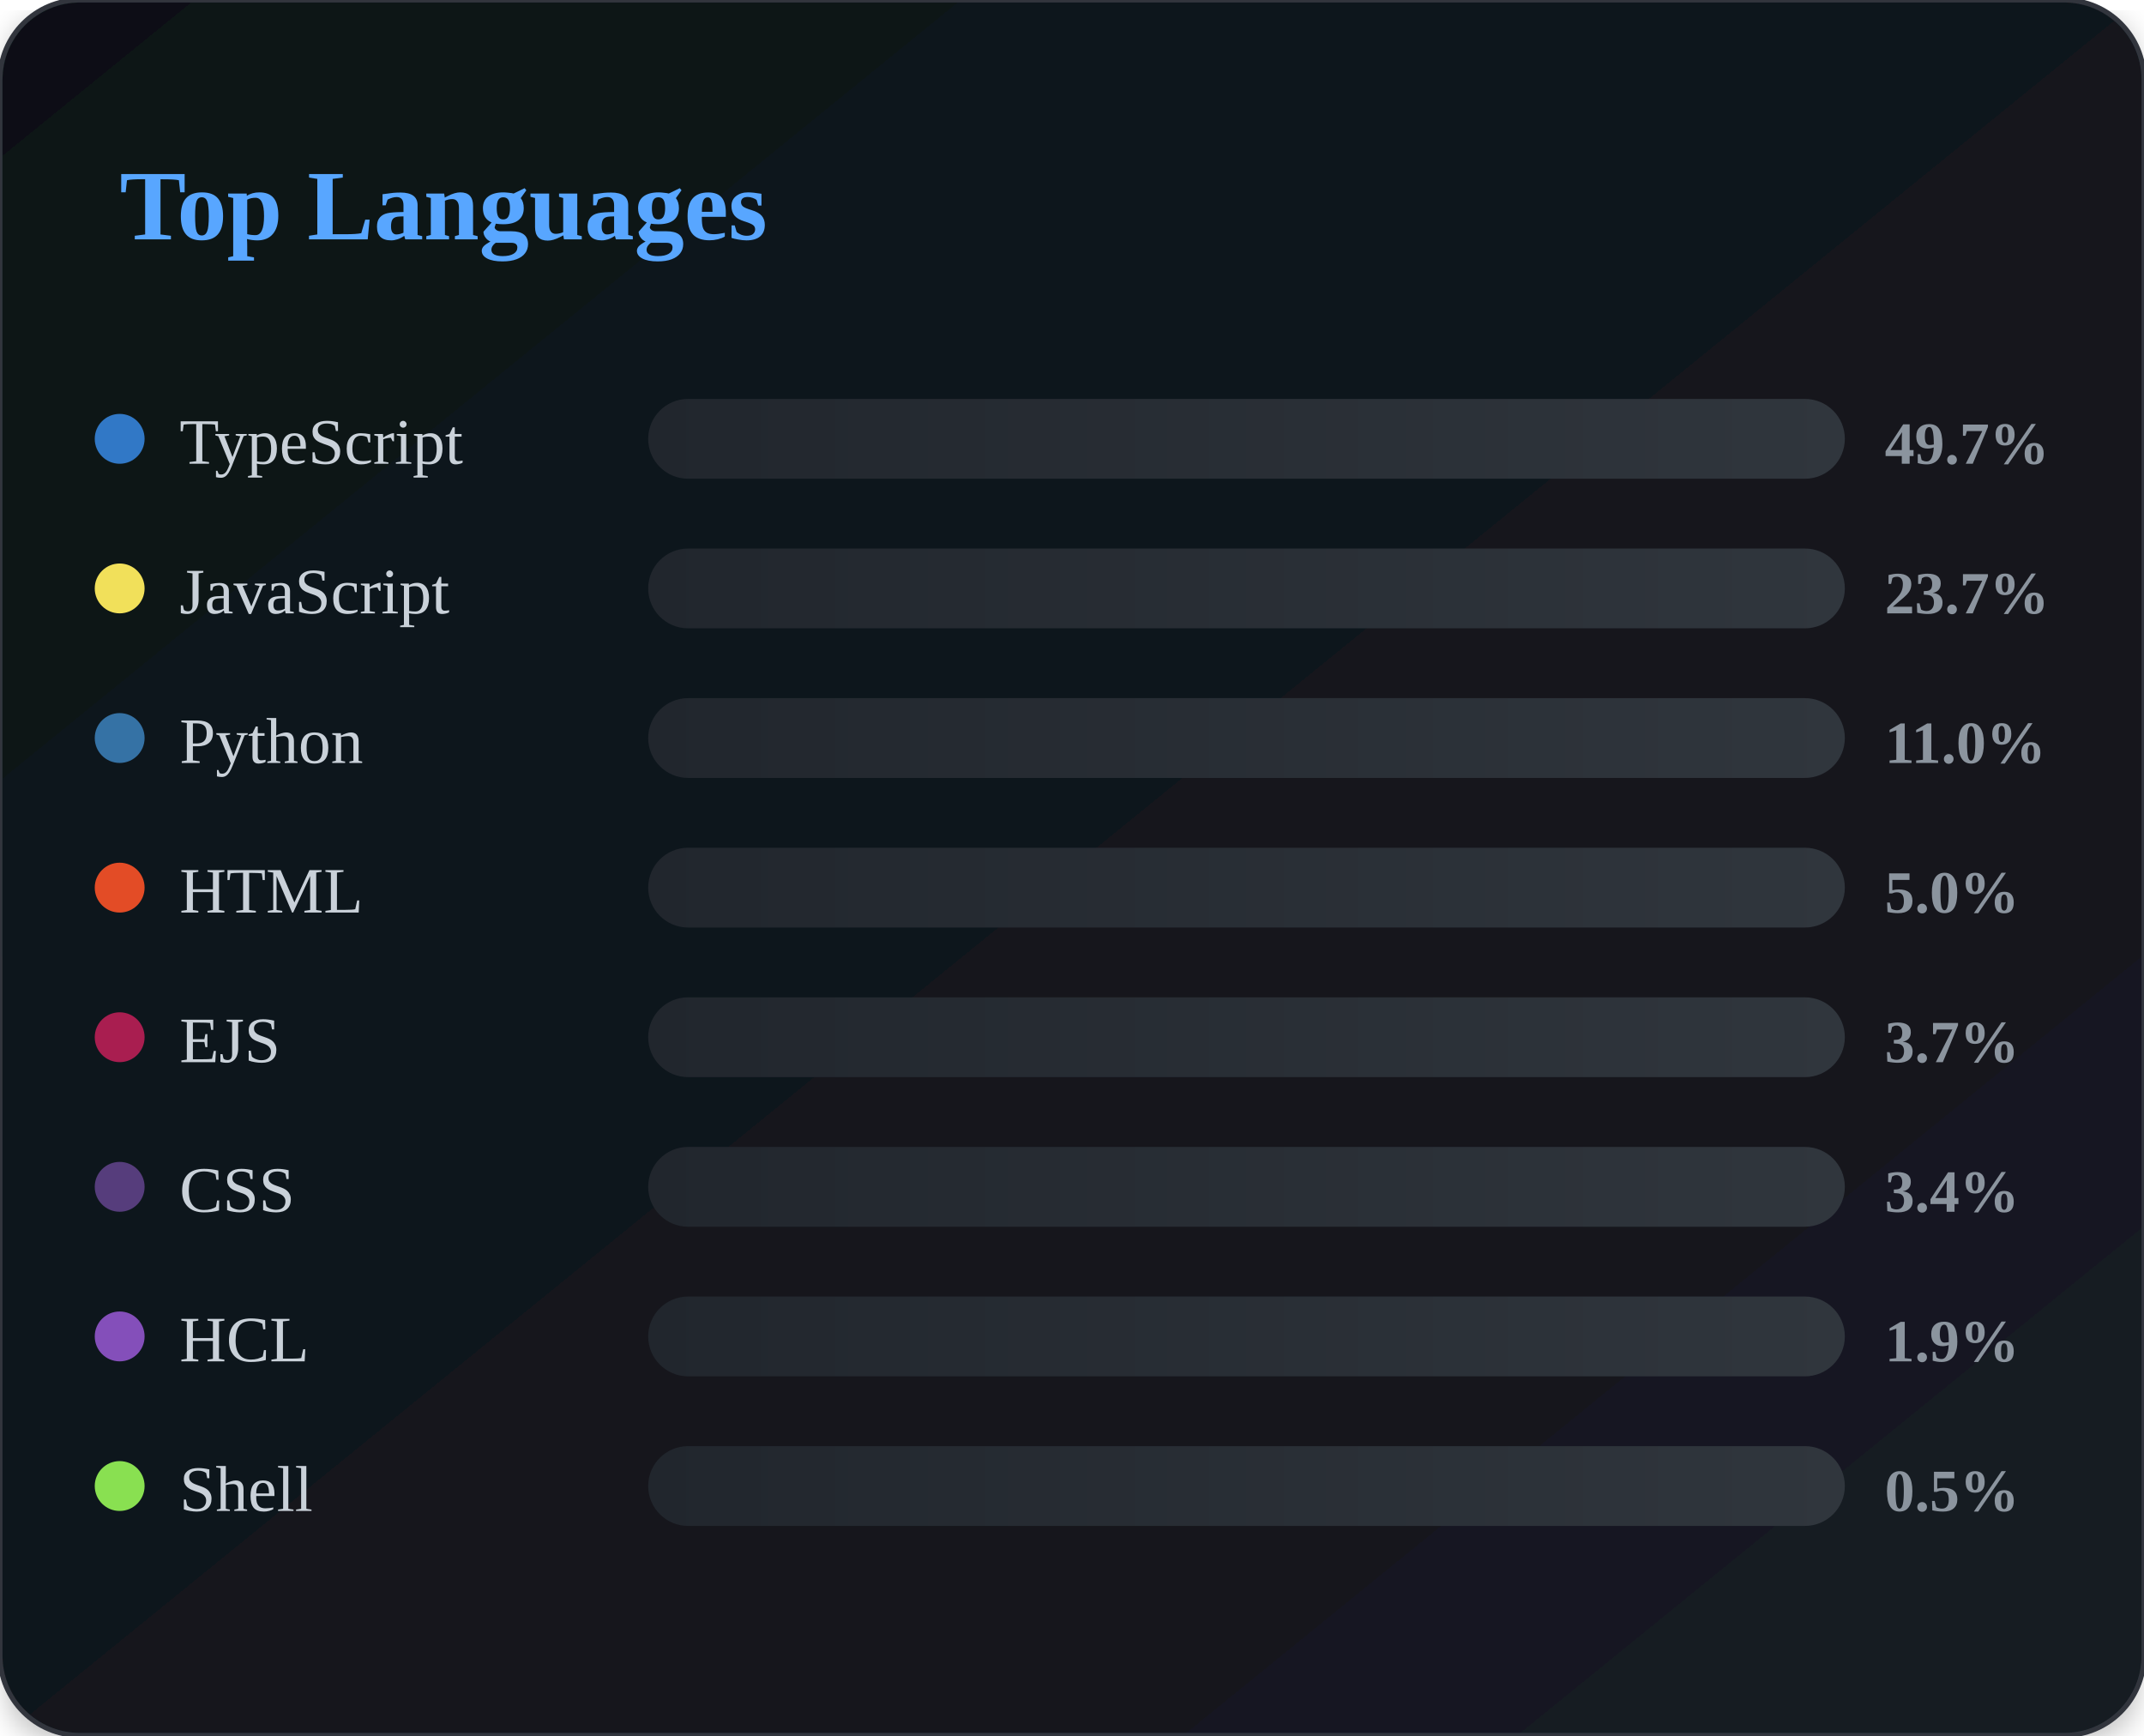
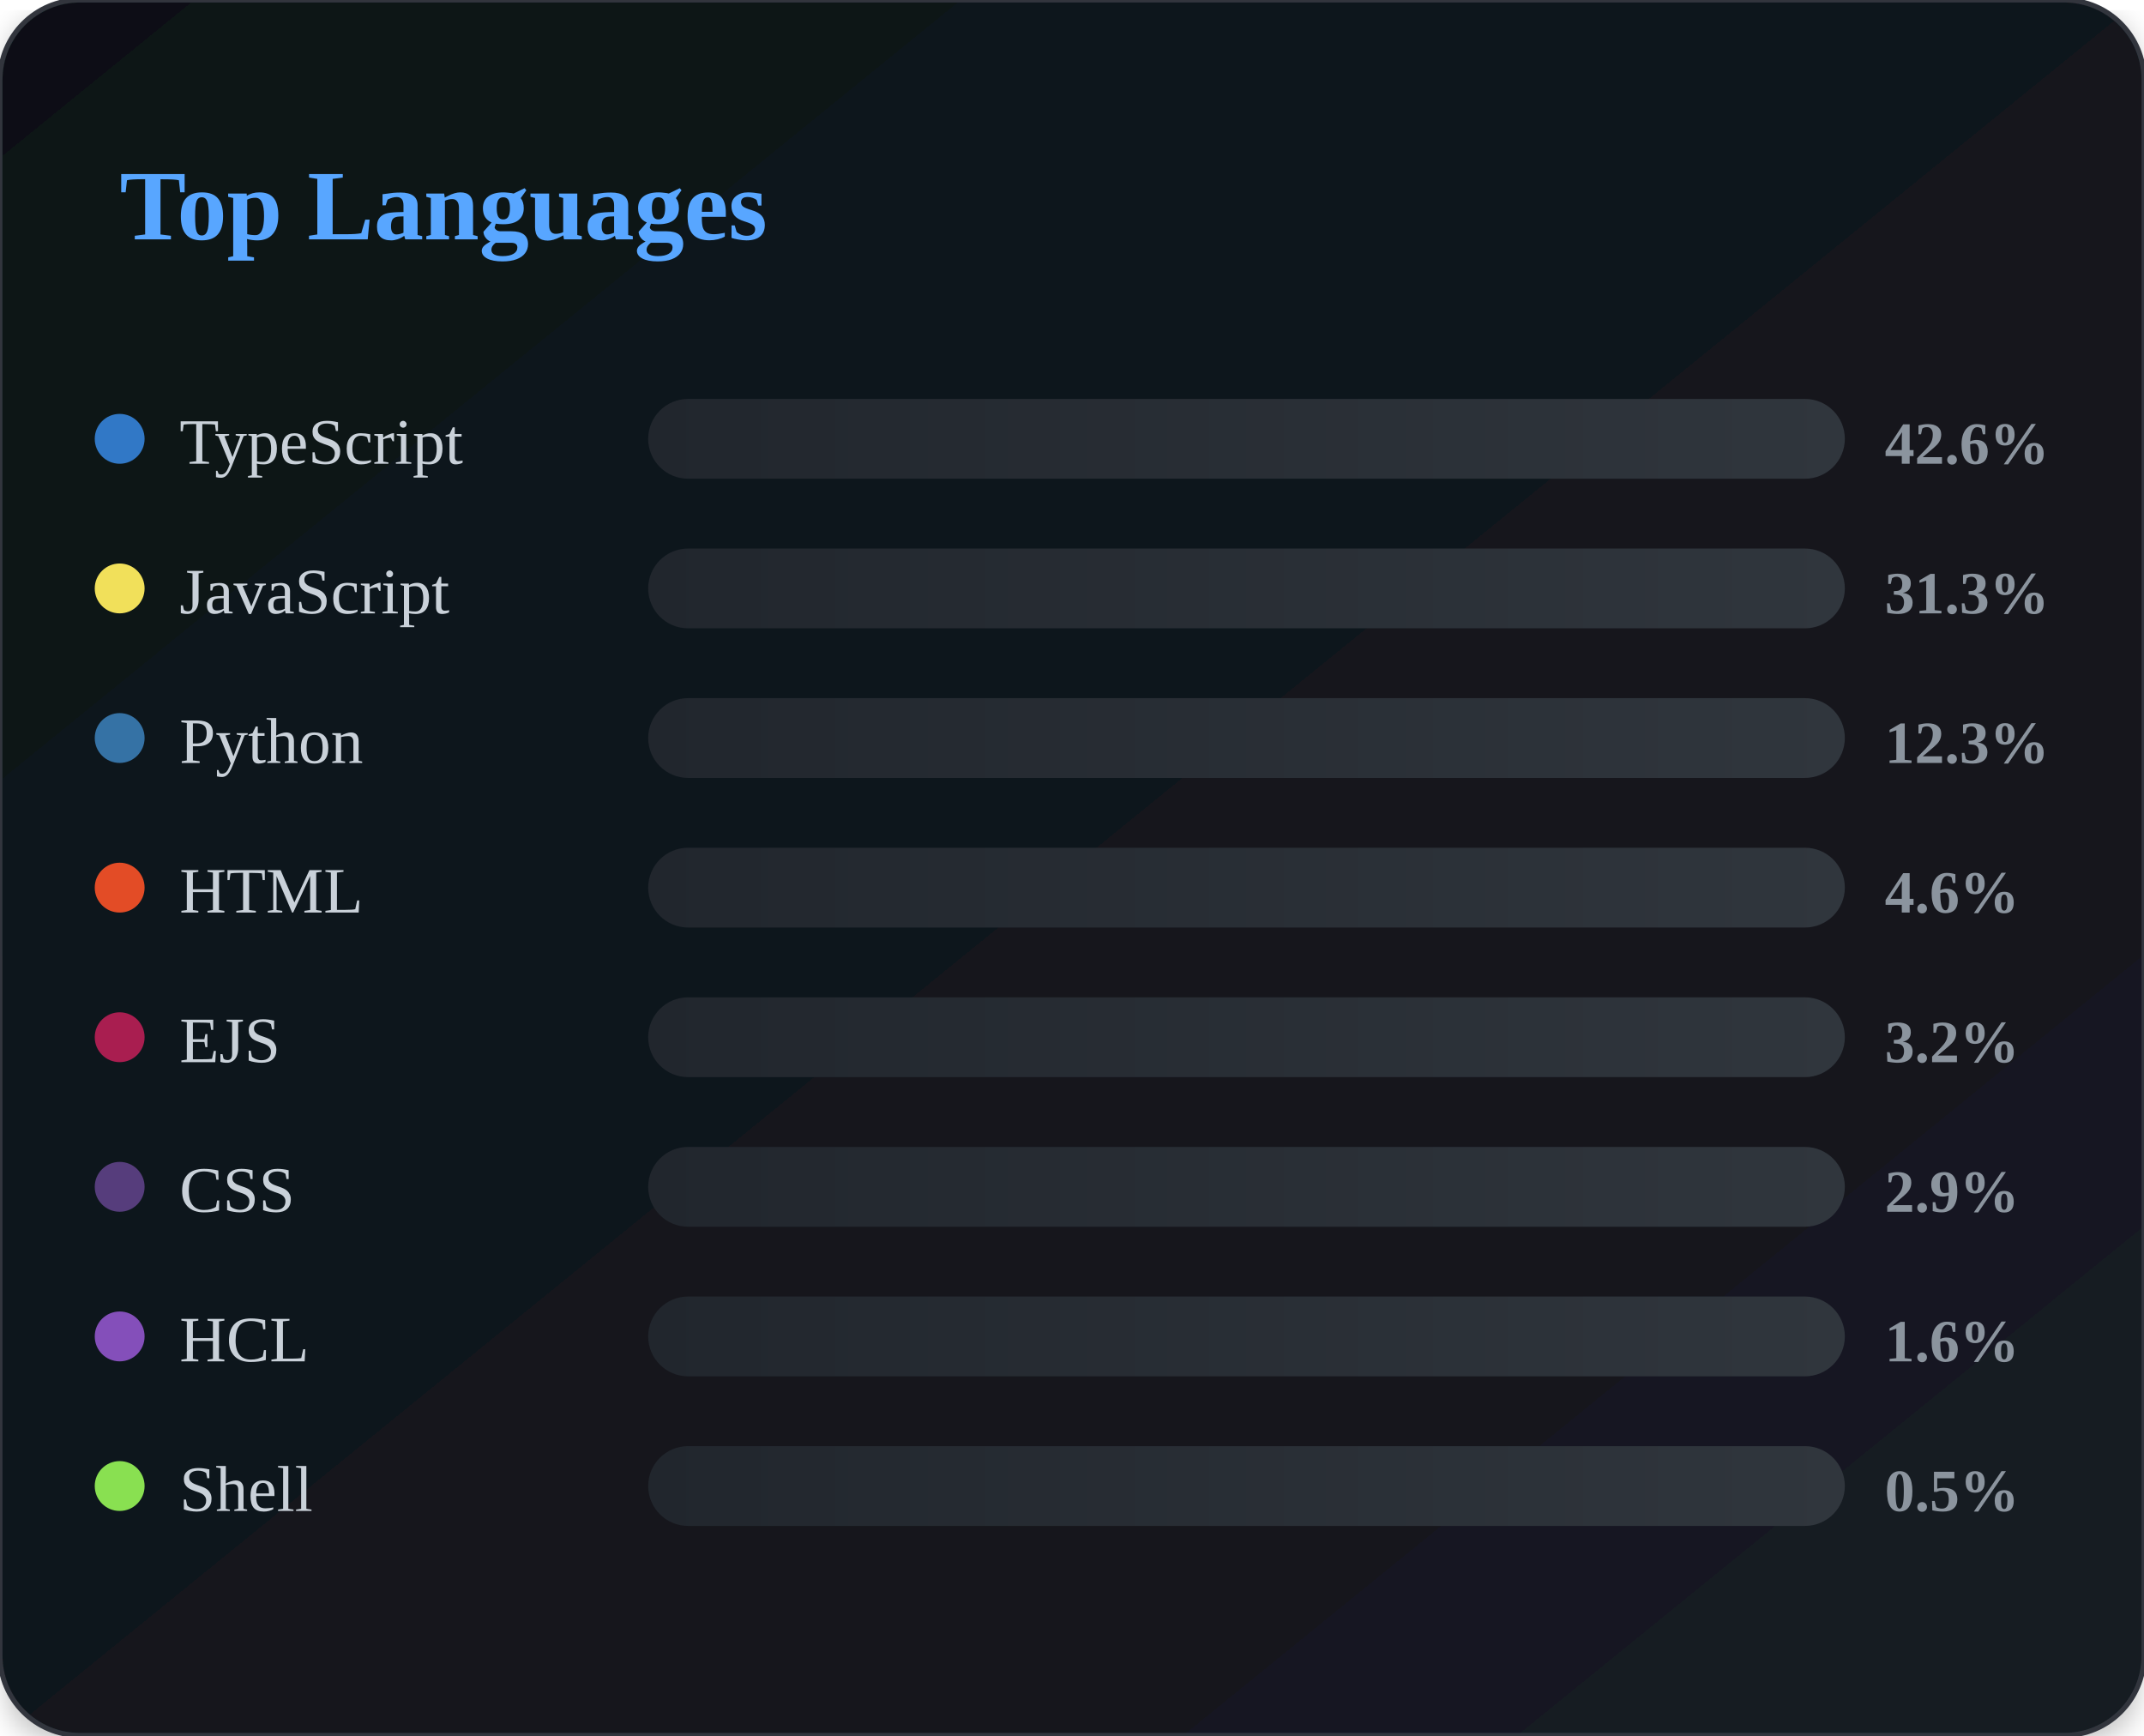
<svg xmlns="http://www.w3.org/2000/svg" width="430" height="348" viewBox="0 0 430 348">
  <defs>
    <linearGradient id="cardBg" x1="0" y1="0" x2="1" y2="1">
      <stop offset="0%" stop-color="#0d1117" />
      <stop offset="100%" stop-color="#161b22" />
    </linearGradient>
    <linearGradient id="barGrad" x1="0" y1="0" x2="1" y2="0">
      <stop offset="0%" stop-color="#58a6ff" />
      <stop offset="100%" stop-color="#1f6feb" />
    </linearGradient>
    <linearGradient id="barBg" x1="0" y1="0" x2="1" y2="0">
      <stop offset="0%" stop-color="#21262d" />
      <stop offset="100%" stop-color="#30363d" />
    </linearGradient>
    <filter id="softShadow" x="-20%" y="-20%" width="140%" height="140%">
      <feDropShadow dx="0" dy="2" stdDeviation="3" flood-color="#000" flood-opacity="0.25" />
    </filter>
  </defs>
  <rect width="100%" height="100%" rx="16" fill="url(#cardBg)" stroke="#30363d" filter="url(#softShadow)" />
  <text x="24" y="48" fill="#58a6ff" font-size="20" font-weight="700">
        Top Languages
    </text>
  <circle cx="24" cy="88" r="5" fill="#3178c6" />
  <text x="36" y="93" fill="#c9d1d9" font-size="13" font-weight="500">
            TypeScript
        </text>
  <rect x="130" y="80" width="240" height="16" rx="8" fill="url(#barBg)" />
  <rect x="130" y="80" width="0" height="16" rx="8" fill="url(#barGrad)">
-     <animate attributeName="width" from="0" to="119.208" dur="0.9s" fill="freeze" />
+     <animate attributeName="width" from="0" to="102.216" dur="0.9s" fill="freeze" />
  </rect>
  <text x="378" y="93" fill="#8b949e" font-size="12" font-weight="600">
-             49.7%
+             42.6%
        </text>
  <circle cx="24" cy="118" r="5" fill="#f1e05a" />
  <text x="36" y="123" fill="#c9d1d9" font-size="13" font-weight="500">
            JavaScript
        </text>
  <rect x="130" y="110" width="240" height="16" rx="8" fill="url(#barBg)" />
  <rect x="130" y="110" width="0" height="16" rx="8" fill="url(#barGrad)">
-     <animate attributeName="width" from="0" to="56.856" dur="0.9s" fill="freeze" />
+     <animate attributeName="width" from="0" to="75.216" dur="0.9s" fill="freeze" />
  </rect>
  <text x="378" y="123" fill="#8b949e" font-size="12" font-weight="600">
-             23.7%
+             31.3%
        </text>
  <circle cx="24" cy="148" r="5" fill="#3572A5" />
  <text x="36" y="153" fill="#c9d1d9" font-size="13" font-weight="500">
            Python
        </text>
  <rect x="130" y="140" width="240" height="16" rx="8" fill="url(#barBg)" />
  <rect x="130" y="140" width="0" height="16" rx="8" fill="url(#barGrad)">
-     <animate attributeName="width" from="0" to="26.496" dur="0.9s" fill="freeze" />
+     <animate attributeName="width" from="0" to="29.592" dur="0.9s" fill="freeze" />
  </rect>
  <text x="378" y="153" fill="#8b949e" font-size="12" font-weight="600">
-             11.0%
+             12.3%
        </text>
  <circle cx="24" cy="178" r="5" fill="#e34c26" />
  <text x="36" y="183" fill="#c9d1d9" font-size="13" font-weight="500">
            HTML
        </text>
  <rect x="130" y="170" width="240" height="16" rx="8" fill="url(#barBg)" />
  <rect x="130" y="170" width="0" height="16" rx="8" fill="url(#barGrad)">
-     <animate attributeName="width" from="0" to="11.904" dur="0.9s" fill="freeze" />
+     <animate attributeName="width" from="0" to="11.112" dur="0.9s" fill="freeze" />
  </rect>
  <text x="378" y="183" fill="#8b949e" font-size="12" font-weight="600">
-             5.0%
+             4.6%
        </text>
  <circle cx="24" cy="208" r="5" fill="#a91e50" />
  <text x="36" y="213" fill="#c9d1d9" font-size="13" font-weight="500">
            EJS
        </text>
  <rect x="130" y="200" width="240" height="16" rx="8" fill="url(#barBg)" />
  <rect x="130" y="200" width="0" height="16" rx="8" fill="url(#barGrad)">
-     <animate attributeName="width" from="0" to="8.928" dur="0.9s" fill="freeze" />
+     <animate attributeName="width" from="0" to="7.656" dur="0.9s" fill="freeze" />
  </rect>
  <text x="378" y="213" fill="#8b949e" font-size="12" font-weight="600">
-             3.7%
+             3.2%
        </text>
  <circle cx="24" cy="238" r="5" fill="#563d7c" />
  <text x="36" y="243" fill="#c9d1d9" font-size="13" font-weight="500">
            CSS
        </text>
  <rect x="130" y="230" width="240" height="16" rx="8" fill="url(#barBg)" />
  <rect x="130" y="230" width="0" height="16" rx="8" fill="url(#barGrad)">
-     <animate attributeName="width" from="0" to="8.232" dur="0.9s" fill="freeze" />
+     <animate attributeName="width" from="0" to="7.056" dur="0.9s" fill="freeze" />
  </rect>
  <text x="378" y="243" fill="#8b949e" font-size="12" font-weight="600">
-             3.4%
+             2.9%
        </text>
  <circle cx="24" cy="268" r="5" fill="#844FBA" />
  <text x="36" y="273" fill="#c9d1d9" font-size="13" font-weight="500">
            HCL
        </text>
  <rect x="130" y="260" width="240" height="16" rx="8" fill="url(#barBg)" />
  <rect x="130" y="260" width="0" height="16" rx="8" fill="url(#barGrad)">
-     <animate attributeName="width" from="0" to="4.464" dur="0.9s" fill="freeze" />
+     <animate attributeName="width" from="0" to="3.816" dur="0.9s" fill="freeze" />
  </rect>
  <text x="378" y="273" fill="#8b949e" font-size="12" font-weight="600">
-             1.9%
+             1.6%
        </text>
  <circle cx="24" cy="298" r="5" fill="#89e051" />
  <text x="36" y="303" fill="#c9d1d9" font-size="13" font-weight="500">
            Shell
        </text>
  <rect x="130" y="290" width="240" height="16" rx="8" fill="url(#barBg)" />
  <rect x="130" y="290" width="0" height="16" rx="8" fill="url(#barGrad)">
-     <animate attributeName="width" from="0" to="1.272" dur="0.9s" fill="freeze" />
+     <animate attributeName="width" from="0" to="1.104" dur="0.9s" fill="freeze" />
  </rect>
  <text x="378" y="303" fill="#8b949e" font-size="12" font-weight="600">
            0.5%
        </text>
</svg>
